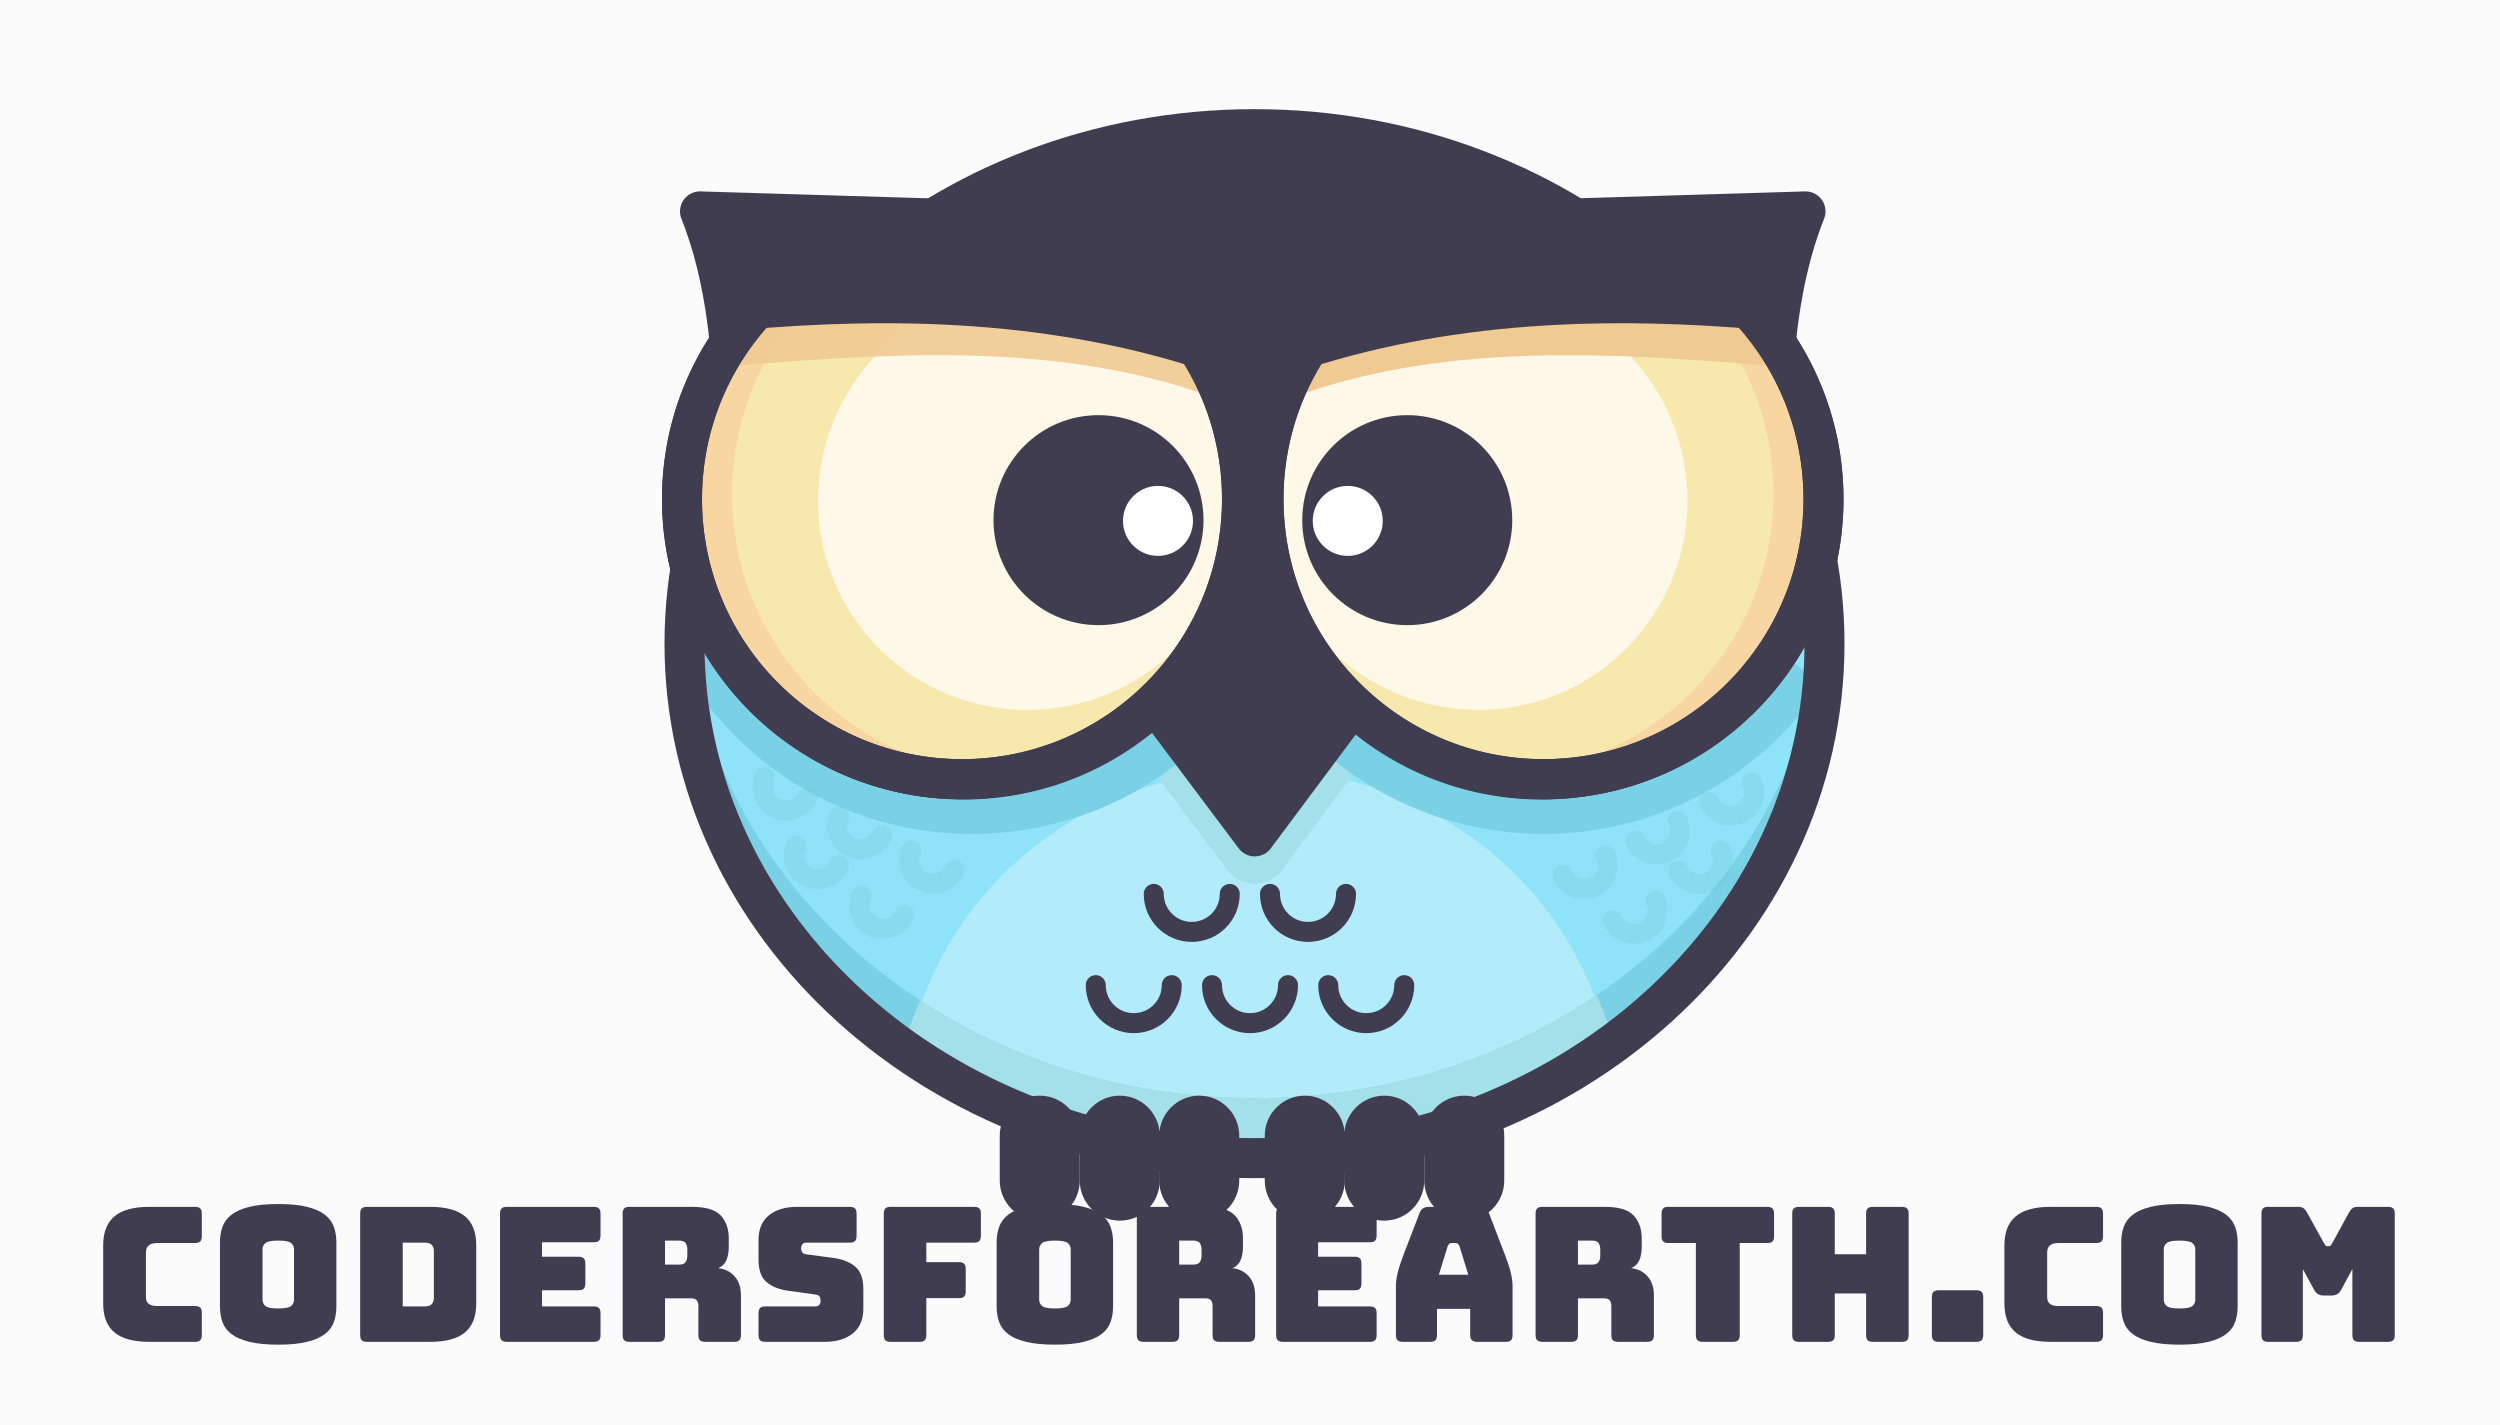
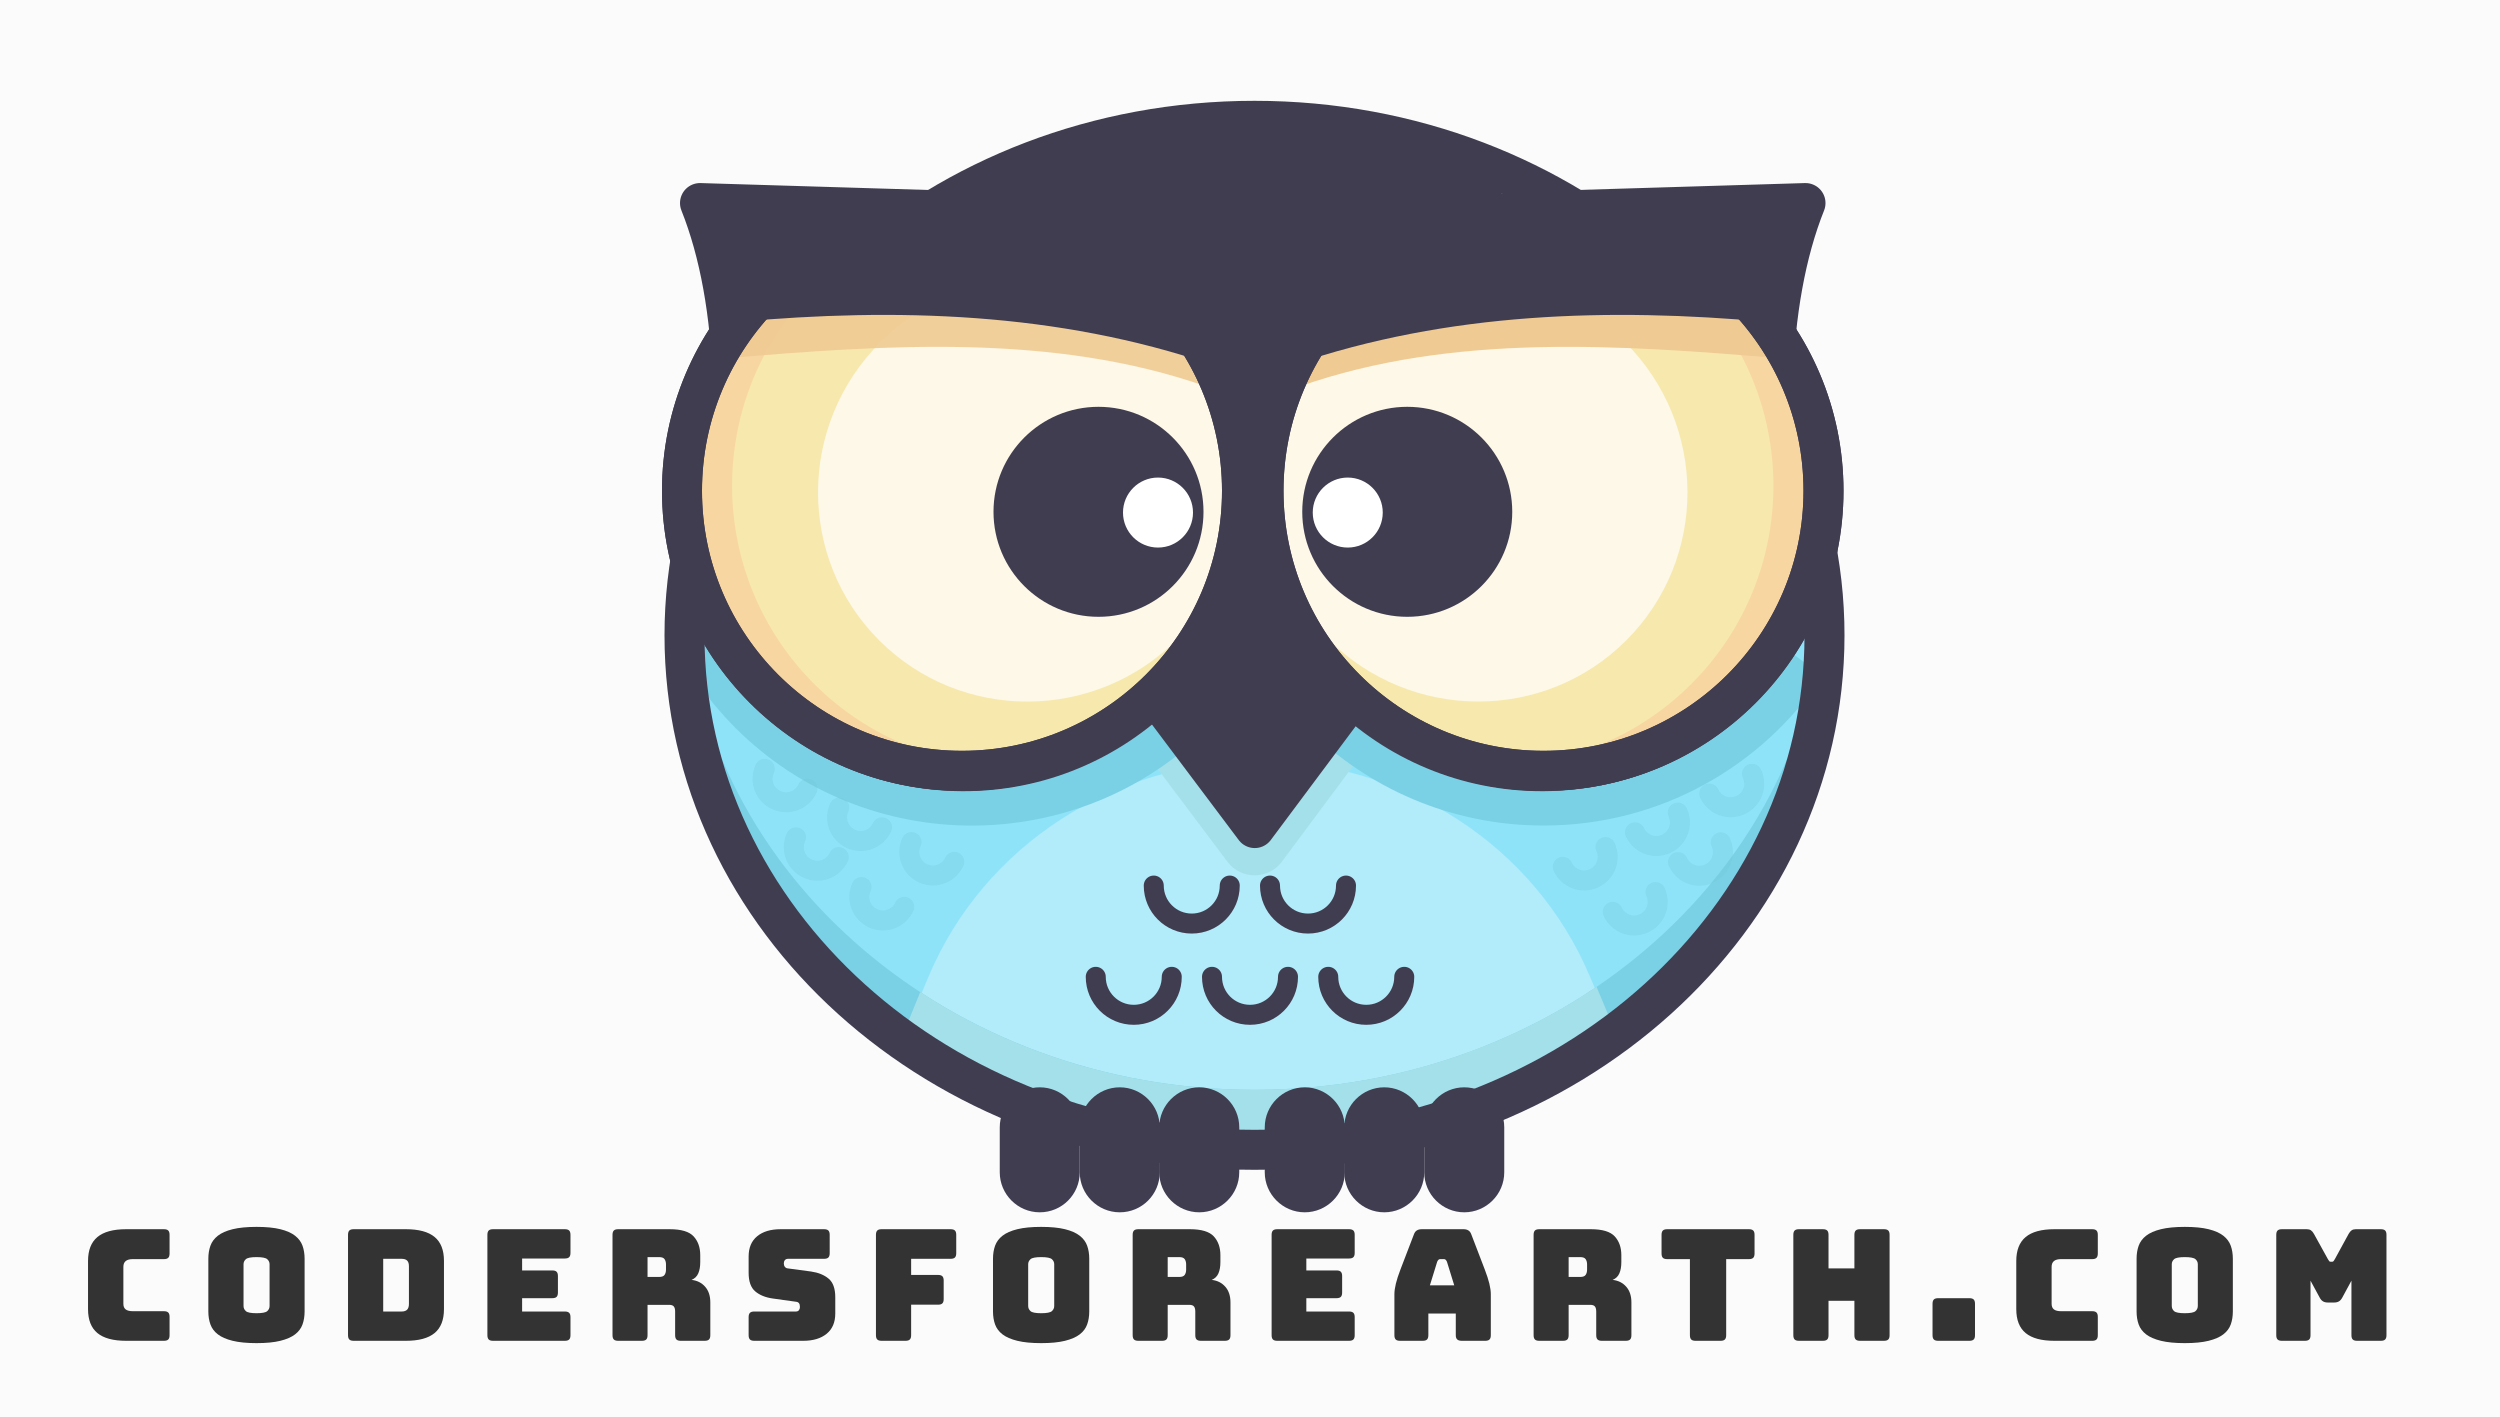
- <svg xmlns="http://www.w3.org/2000/svg" viewBox="0 230.041 1000 569.959" style="enable-background:new 0 0 1000 1000;">
+ <svg xmlns="http://www.w3.org/2000/svg" viewBox="0 233.375 1000 566.625" style="enable-background:new 0 0 1000 1000;">
  <defs>
    <style type="text/css">
	.st0{opacity:0.7;fill:#FFFFFF;}
	.st1{fill:#413D51;}
	.st2{fill:#8FE3F9;}
	.st3{fill:#B2EBF9;}
	.st4{fill:#A4E0EA;}
	.st5{fill:#7AD1E5;}
	.st6{fill:none;stroke:#413D51;stroke-width:16;stroke-linecap:round;stroke-linejoin:round;stroke-miterlimit:10;}
	.st7{fill:#F7E8AD;}
	.st8{fill:#F7D6A1;}
	.st9{fill:#EFCA92;}
	.st10{fill:#FFFFFF;}
	.st11{opacity:0.89;fill:#EFCA92;}
	.st12{fill:none;stroke:#413D51;stroke-width:8;stroke-linecap:round;stroke-linejoin:round;stroke-miterlimit:10;}
	.st13{opacity:0.31;fill:none;stroke:#72C8D6;stroke-width:8;stroke-linecap:round;stroke-linejoin:round;stroke-miterlimit:10;}
</style>
  </defs>
  <rect class="st0" width="1000" height="1000" />
  <g>
    <ellipse id="XMLID_2_" class="st2" cx="501.8" cy="487.5" rx="228" ry="205.8" />
    <ellipse id="XMLID_188_" class="st2" cx="501.8" cy="487.5" rx="228" ry="205.8" />
    <path id="XMLID_193_" class="st3" d="M507.8,689.3c52.1,0,100.1-15.3,138.5-41l-10.5-24.7c-22-51.9-74.2-85.8-132.1-85.8l0,0 c-57.9,0-110.1,33.9-132.1,85.8l-8.6,20.4C402.3,672.3,452.8,689.3,507.8,689.3z" />
    <path id="XMLID_189_" class="st4" d="M501.7,470.3l-43.6,64l32.9,43.8c5.4,7.2,16.3,7.2,21.7,0l32.6-43.8L501.7,470.3z" />
    <path id="XMLID_192_" class="st5" d="M501.8,669.3c-121.5,0-220.7-85.7-227.6-193.8c-0.3,4-0.4,8-0.4,12 c0,113.6,102.1,205.8,228,205.8s228-92.1,228-205.8c0-4-0.1-8-0.4-12C722.5,583.6,623.2,669.3,501.8,669.3z" />
    <path id="XMLID_76_" class="st4" d="M638.6,628.1c-38.1,25.8-85.5,41.2-136.8,41.2c-50,0-96.2-14.5-133.7-39.1l-5,12.3 c39.4,29.2,89.8,46.8,144.8,46.8c49.7,0,95.7-14.4,133.2-38.8c1.8-1.2,3.5-2.5,5.3-3.8L638.6,628.1z" />
    <path id="XMLID_186_" class="st5" d="M268.2,488.2c6.4,13.1,15,25.3,25.8,36.2c52.3,52.3,137.2,52.3,189.5,0 c43.8-43.8,50.9-110.3,21.5-161.5" />
    <path id="XMLID_185_" class="st5" d="M729,503.8c-24,36.1-65,59.8-111.6,59.8c-74,0-134-60-134-134c0-33,11.9-63.2,31.7-86.6" />
    <ellipse id="XMLID_75_" class="st6" cx="501.8" cy="487.5" rx="228" ry="205.8" />
    <polygon id="XMLID_74_" class="st1" points="501.7,442.3 458.1,506.3 501.9,564.6 545.4,506.3 &#09;" />
    <polygon id="XMLID_73_" class="st6" points="501.7,442.3 458.1,506.3 501.9,564.6 545.4,506.3 &#09;" />
    <path id="XMLID_72_" class="st1" d="M600.7,303.9c-30-14-64.1-21.9-100-21.9s-70,7.9-100,21.9v140.1h200V303.9z" />
    <g id="XMLID_58_">
      <path id="XMLID_71_" class="st1" d="M613.5,317.9l108.7-3.3c-15.7,39.3-17.8,98.4-4.1,163c-17.4,36.8-54.4,62.9-97.9,64.2l0,0 c-61.8,1.9-113.5-46.7-115.3-108.6l0,0C503,371.4,551.6,319.8,613.5,317.9z" />
      <path id="XMLID_70_" class="st6" d="M613.5,317.9l108.7-3.3c-15.7,39.3-17.8,98.4-4.1,163c-17.4,36.8-54.4,62.9-97.9,64.2l0,0 c-61.8,1.9-113.5-46.7-115.3-108.6l0,0C503,371.4,551.6,319.8,613.5,317.9z" />
      <circle id="XMLID_69_" class="st7" cx="617.4" cy="429.7" r="112" />
      <circle id="XMLID_5_" class="st7" cx="617.4" cy="429.7" r="112" />
      <path id="XMLID_86_" class="st8" d="M696.6,350.5c-21.5-21.5-49.7-32.4-77.9-32.8c21.2,4.1,41.5,14.3,57.9,30.8 c43.7,43.7,43.7,114.6,0,158.4c-22.2,22.2-51.4,33.1-80.4,32.8c35.3,6.8,73.1-3.5,100.4-30.8C740.3,465.1,740.3,394.2,696.6,350.5 z" />
      <ellipse id="XMLID_3_" transform="matrix(0.7071 -0.7071 0.7071 0.7071 -130.8246 543.5441)" class="st0" cx="590.7" cy="429.7" rx="84" ry="84.6" />
      <path id="XMLID_12_" class="st9" d="M711.4,376.6c-3.1-4-9.1-15-12.8-18.7c-44-43.4-114.9-43-158.3,1.1 c-8.6,8.7-15.5,18.5-20.6,29C581.4,366.3,649,371.5,711.4,376.6z" />
      <circle id="XMLID_68_" class="st6" cx="617.4" cy="429.7" r="112" />
      <circle id="XMLID_67_" class="st6" cx="617.4" cy="429.7" r="112" />
      <path id="XMLID_66_" class="st1" d="M706.7,362.1c-3.1-4-6.4-7.9-10.1-11.6c-43.7-43.7-114.6-43.7-158.4,0 c-8.7,8.7-15.6,18.4-20.8,28.8C579.4,358.1,644.3,356.5,706.7,362.1z" />
      <circle id="XMLID_57_" class="st1" cx="562.9" cy="438.1" r="42" />
      <circle id="XMLID_56_" class="st10" cx="539.1" cy="438.4" r="14" />
    </g>
    <g id="XMLID_26_">
      <path id="XMLID_89_" class="st1" d="M388.8,317.9L280,314.6c15.7,39.3,17.8,98.4,4.1,163c17.4,36.8,54.4,62.9,97.9,64.2l0,0 c61.8,1.9,113.5-46.7,115.3-108.6l0,0C499.2,371.4,450.6,319.8,388.8,317.9z" />
      <path id="XMLID_88_" class="st6" d="M388.8,317.9L280,314.6c15.7,39.3,17.8,98.4,4.1,163c17.4,36.8,54.4,62.9,97.9,64.2l0,0 c61.8,1.9,113.5-46.7,115.3-108.6l0,0C499.2,371.4,450.6,319.8,388.8,317.9z" />
      <circle id="XMLID_87_" class="st7" cx="384.8" cy="429.7" r="112" />
      <circle id="XMLID_84_" class="st7" cx="384.8" cy="429.7" r="112" />
      <path id="XMLID_65_" class="st8" d="M305.6,350.5c21.5-21.5,49.7-32.4,77.9-32.8c-21.2,4.1-41.5,14.3-57.9,30.8 c-43.7,43.7-43.7,114.6,0,158.4c22.2,22.2,51.4,33.1,80.4,32.8c-35.3,6.8-73.1-3.5-100.4-30.8 C261.9,465.1,261.9,394.2,305.6,350.5z" />
      <ellipse id="XMLID_64_" transform="matrix(0.7071 -0.7071 0.7071 0.7071 -183.3021 416.8521)" class="st0" cx="411.5" cy="429.7" rx="84.6" ry="84" />
      <path id="XMLID_63_" class="st11" d="M290.9,376.6c3.1-4,9.1-15,12.8-18.7c44-43.4,114.9-43,158.3,1.1c8.6,8.7,15.5,18.5,20.6,29 C420.8,366.3,353.2,371.5,290.9,376.6z" />
      <circle id="XMLID_62_" class="st6" cx="384.8" cy="429.7" r="112" />
      <circle id="XMLID_61_" class="st6" cx="384.8" cy="429.7" r="112" />
      <path id="XMLID_60_" class="st1" d="M295.6,362.1c3.1-4,6.4-7.9,10.1-11.6c43.7-43.7,114.6-43.7,158.4,0 c8.7,8.7,15.6,18.4,20.8,28.8C422.9,358.1,357.9,356.5,295.6,362.1z" />
      <circle id="XMLID_59_" class="st1" cx="439.4" cy="438.1" r="42" />
      <circle id="XMLID_37_" class="st10" cx="463.2" cy="438.4" r="14" />
    </g>
    <path id="XMLID_19_" class="st1" d="M447.9,718.3L447.9,718.3c-8.8,0-16-7.2-16-16v-18c0-8.8,7.2-16,16-16h0c8.8,0,16,7.2,16,16v18 C463.9,711.1,456.8,718.3,447.9,718.3z" />
    <path id="XMLID_17_" class="st1" d="M415.9,718.3L415.9,718.3c-8.8,0-16-7.2-16-16v-18c0-8.8,7.2-16,16-16h0c8.8,0,16,7.2,16,16v18 C431.9,711.1,424.8,718.3,415.9,718.3z" />
    <path id="XMLID_16_" class="st1" d="M479.7,718.3L479.7,718.3c-8.8,0-16-7.2-16-16v-18c0-8.8,7.2-16,16-16h0c8.8,0,16,7.2,16,16v18 C495.7,711.1,488.5,718.3,479.7,718.3z" />
    <path id="XMLID_15_" class="st1" d="M521.9,718.3L521.9,718.3c-8.8,0-16-7.2-16-16v-18c0-8.8,7.2-16,16-16h0c8.8,0,16,7.2,16,16v18 C537.9,711.1,530.7,718.3,521.9,718.3z" />
    <path id="XMLID_14_" class="st1" d="M553.7,718.3L553.7,718.3c-8.8,0-16-7.2-16-16v-18c0-8.8,7.2-16,16-16h0c8.8,0,16,7.2,16,16v18 C569.7,711.1,562.5,718.3,553.7,718.3z" />
    <path id="XMLID_13_" class="st1" d="M585.7,718.3L585.7,718.3c-8.8,0-16-7.2-16-16v-18c0-8.8,7.2-16,16-16h0c8.8,0,16,7.2,16,16v18 C601.7,711.1,594.5,718.3,585.7,718.3z" />
    <path id="XMLID_11_" class="st12" d="M491.9,587.6c0,8.4-6.8,15.2-15.2,15.2c-8.4,0-15.2-6.8-15.2-15.2" />
    <path id="XMLID_9_" class="st12" d="M538.4,587.6c0,8.4-6.8,15.2-15.2,15.2c-8.4,0-15.2-6.8-15.2-15.2" />
    <path id="XMLID_10_" class="st13" d="M323,548.8c-2.2,4.7-7.7,6.8-12.5,4.6s-6.8-7.7-4.6-12.5" />
    <path id="XMLID_1_" class="st13" d="M352.8,564.3c-2.2,4.7-7.7,6.8-12.5,4.6c-4.7-2.2-6.8-7.7-4.6-12.5" />
    <path id="XMLID_78_" class="st13" d="M335.5,576.2c-2.2,4.7-7.7,6.8-12.5,4.6c-4.7-2.2-6.8-7.7-4.6-12.5" />
    <path id="XMLID_77_" class="st13" d="M361.7,596.1c-2.2,4.7-7.7,6.8-12.5,4.6c-4.7-2.2-6.8-7.7-4.6-12.5" />
    <path id="XMLID_79_" class="st13" d="M381.7,578.1c-2.2,4.7-7.7,6.8-12.5,4.6c-4.7-2.2-6.8-7.7-4.6-12.5" />
    <path id="XMLID_85_" class="st13" d="M683.7,550.8c2.2,4.7,7.7,6.8,12.5,4.6s6.8-7.7,4.6-12.5" />
    <path id="XMLID_83_" class="st13" d="M654,566.3c2.2,4.7,7.7,6.8,12.5,4.6c4.7-2.2,6.8-7.7,4.6-12.5" />
    <path id="XMLID_82_" class="st13" d="M671.2,578.2c2.2,4.7,7.7,6.8,12.5,4.6c4.7-2.2,6.8-7.7,4.6-12.5" />
    <path id="XMLID_81_" class="st13" d="M645.1,598.1c2.2,4.7,7.7,6.8,12.5,4.6c4.7-2.2,6.8-7.7,4.6-12.5" />
    <path id="XMLID_80_" class="st13" d="M625.1,580.1c2.2,4.7,7.7,6.8,12.5,4.6c4.7-2.2,6.8-7.7,4.6-12.5" />
    <path id="XMLID_8_" class="st12" d="M468.7,624.1c0,8.4-6.8,15.2-15.2,15.2c-8.4,0-15.2-6.8-15.2-15.2" />
    <path id="XMLID_7_" class="st12" d="M515.2,624.1c0,8.4-6.8,15.2-15.2,15.2s-15.2-6.8-15.2-15.2" />
    <path id="XMLID_6_" class="st12" d="M561.7,624.1c0,8.4-6.8,15.2-15.2,15.2c-8.4,0-15.2-6.8-15.2-15.2" />
  </g>
-   <path d="M 78.025 766.779 L 59.725 766.779 Q 50.35 766.779 45.812 763.029 Q 41.275 759.279 41.275 751.479 L 41.275 728.154 Q 41.275 720.354 45.812 716.566 Q 50.35 712.779 59.725 712.779 L 78.025 712.779 Q 79.45 712.779 80.087 713.416 Q 80.725 714.054 80.725 715.479 L 80.725 724.554 Q 80.725 725.979 80.087 726.616 Q 79.45 727.254 78.025 727.254 L 62.95 727.254 Q 60.625 727.254 59.5 728.191 Q 58.375 729.129 58.375 731.004 L 58.375 748.854 Q 58.375 750.729 59.5 751.591 Q 60.625 752.454 62.95 752.454 L 78.025 752.454 Q 79.45 752.454 80.087 753.091 Q 80.725 753.729 80.725 755.154 L 80.725 764.079 Q 80.725 765.504 80.087 766.141 Q 79.45 766.779 78.025 766.779 Z" style="fill: rgb(65, 61, 81); white-space: pre;" />
-   <path d="M 134.554 752.604 Q 134.554 756.054 133.541 758.866 Q 132.529 761.679 129.941 763.666 Q 127.354 765.654 122.816 766.779 Q 118.279 767.904 111.304 767.904 Q 104.329 767.904 99.754 766.779 Q 95.179 765.654 92.591 763.666 Q 90.004 761.679 88.991 758.866 Q 87.979 756.054 87.979 752.604 L 87.979 727.029 Q 87.979 723.579 88.991 720.766 Q 90.004 717.954 92.591 715.929 Q 95.179 713.904 99.754 712.779 Q 104.329 711.654 111.304 711.654 Q 118.279 711.654 122.816 712.779 Q 127.354 713.904 129.941 715.929 Q 132.529 717.954 133.541 720.766 Q 134.554 723.579 134.554 727.029 Z M 105.004 749.904 Q 105.004 751.404 106.129 752.416 Q 107.254 753.429 111.304 753.429 Q 115.354 753.429 116.479 752.416 Q 117.604 751.404 117.604 749.904 L 117.604 729.729 Q 117.604 728.304 116.479 727.291 Q 115.354 726.279 111.304 726.279 Q 107.254 726.279 106.129 727.291 Q 105.004 728.304 105.004 729.729 Z" style="fill: rgb(65, 61, 81); white-space: pre;" />
-   <path d="M 172.045 766.779 L 146.77 766.779 Q 145.345 766.779 144.707 766.141 Q 144.07 765.504 144.07 764.079 L 144.07 715.479 Q 144.07 714.054 144.707 713.416 Q 145.345 712.779 146.77 712.779 L 172.045 712.779 Q 181.42 712.779 185.957 716.529 Q 190.495 720.279 190.495 728.079 L 190.495 751.479 Q 190.495 759.279 185.957 763.029 Q 181.42 766.779 172.045 766.779 Z M 161.095 727.104 L 161.095 752.604 L 170.02 752.604 Q 171.82 752.604 172.682 751.704 Q 173.545 750.804 173.545 748.929 L 173.545 730.704 Q 173.545 728.829 172.682 727.966 Q 171.82 727.104 170.02 727.104 Z" style="fill: rgb(65, 61, 81); white-space: pre;" />
-   <path d="M 237.508 766.779 L 202.708 766.779 Q 201.283 766.779 200.645 766.141 Q 200.008 765.504 200.008 764.079 L 200.008 715.479 Q 200.008 714.054 200.645 713.416 Q 201.283 712.779 202.708 712.779 L 237.508 712.779 Q 238.933 712.779 239.57 713.416 Q 240.208 714.054 240.208 715.479 L 240.208 724.254 Q 240.208 725.679 239.57 726.316 Q 238.933 726.954 237.508 726.954 L 216.808 726.954 L 216.808 732.729 L 231.433 732.729 Q 232.858 732.729 233.495 733.366 Q 234.133 734.004 234.133 735.429 L 234.133 743.454 Q 234.133 744.879 233.495 745.516 Q 232.858 746.154 231.433 746.154 L 216.808 746.154 L 216.808 752.604 L 237.508 752.604 Q 238.933 752.604 239.57 753.241 Q 240.208 753.879 240.208 755.304 L 240.208 764.079 Q 240.208 765.504 239.57 766.141 Q 238.933 766.779 237.508 766.779 Z" style="fill: rgb(65, 61, 81); white-space: pre;" />
-   <path d="M 266.005 726.279 L 266.005 735.879 L 271.63 735.879 Q 273.58 735.879 274.255 734.866 Q 274.93 733.854 274.93 732.354 L 274.93 729.804 Q 274.93 728.304 274.255 727.291 Q 273.58 726.279 271.63 726.279 Z M 263.305 766.779 L 251.755 766.779 Q 250.33 766.779 249.693 766.141 Q 249.055 765.504 249.055 764.079 L 249.055 715.479 Q 249.055 714.054 249.693 713.416 Q 250.33 712.779 251.755 712.779 L 276.73 712.779 Q 285.13 712.779 288.318 716.266 Q 291.505 719.754 291.505 725.304 L 291.505 728.754 Q 291.505 731.904 290.568 734.116 Q 289.63 736.329 287.305 737.304 Q 291.355 737.754 293.868 740.604 Q 296.38 743.454 296.38 748.179 L 296.38 764.079 Q 296.38 765.504 295.743 766.141 Q 295.105 766.779 293.68 766.779 L 282.055 766.779 Q 280.63 766.779 279.993 766.141 Q 279.355 765.504 279.355 764.079 L 279.355 752.604 Q 279.355 750.954 278.718 750.166 Q 278.08 749.379 276.505 749.379 L 266.005 749.379 L 266.005 764.079 Q 266.005 765.504 265.368 766.141 Q 264.73 766.779 263.305 766.779 Z" style="fill: rgb(65, 61, 81); white-space: pre;" />
-   <path d="M 329.809 766.779 L 306.109 766.779 Q 304.684 766.779 304.046 766.141 Q 303.409 765.504 303.409 764.079 L 303.409 755.304 Q 303.409 753.879 304.046 753.241 Q 304.684 752.604 306.109 752.604 L 326.284 752.604 Q 327.259 752.604 327.746 751.966 Q 328.234 751.329 328.234 750.429 Q 328.234 749.154 327.746 748.554 Q 327.259 747.954 326.284 747.879 L 315.034 746.304 Q 309.784 745.554 306.596 742.854 Q 303.409 740.154 303.409 733.854 L 303.409 725.979 Q 303.409 719.604 307.534 716.191 Q 311.659 712.779 318.934 712.779 L 339.934 712.779 Q 341.359 712.779 341.996 713.416 Q 342.634 714.054 342.634 715.479 L 342.634 724.404 Q 342.634 725.829 341.996 726.466 Q 341.359 727.104 339.934 727.104 L 322.459 727.104 Q 321.484 727.104 320.959 727.741 Q 320.434 728.379 320.434 729.354 Q 320.434 730.329 320.959 731.004 Q 321.484 731.679 322.459 731.754 L 333.634 733.254 Q 338.884 734.004 342.109 736.704 Q 345.334 739.404 345.334 745.704 L 345.334 753.579 Q 345.334 759.954 341.171 763.366 Q 337.009 766.779 329.809 766.779 Z" style="fill: rgb(65, 61, 81); white-space: pre;" />
-   <path d="M 367.834 766.779 L 356.209 766.779 Q 354.784 766.779 354.147 766.141 Q 353.509 765.504 353.509 764.079 L 353.509 715.479 Q 353.509 714.054 354.147 713.416 Q 354.784 712.779 356.209 712.779 L 389.659 712.779 Q 391.084 712.779 391.722 713.416 Q 392.359 714.054 392.359 715.479 L 392.359 724.404 Q 392.359 725.829 391.722 726.466 Q 391.084 727.104 389.659 727.104 L 370.534 727.104 L 370.534 734.904 L 383.584 734.904 Q 385.009 734.904 385.647 735.541 Q 386.284 736.179 386.284 737.604 L 386.284 746.604 Q 386.284 748.029 385.647 748.666 Q 385.009 749.304 383.584 749.304 L 370.534 749.304 L 370.534 764.079 Q 370.534 765.504 369.897 766.141 Q 369.259 766.779 367.834 766.779 Z" style="fill: rgb(65, 61, 81); white-space: pre;" />
-   <path d="M 445.229 752.604 Q 445.229 756.054 444.216 758.866 Q 443.204 761.679 440.616 763.666 Q 438.029 765.654 433.491 766.779 Q 428.954 767.904 421.979 767.904 Q 415.004 767.904 410.429 766.779 Q 405.854 765.654 403.266 763.666 Q 400.679 761.679 399.666 758.866 Q 398.654 756.054 398.654 752.604 L 398.654 727.029 Q 398.654 723.579 399.666 720.766 Q 400.679 717.954 403.266 715.929 Q 405.854 713.904 410.429 712.779 Q 415.004 711.654 421.979 711.654 Q 428.954 711.654 433.491 712.779 Q 438.029 713.904 440.616 715.929 Q 443.204 717.954 444.216 720.766 Q 445.229 723.579 445.229 727.029 Z M 415.679 749.904 Q 415.679 751.404 416.804 752.416 Q 417.929 753.429 421.979 753.429 Q 426.029 753.429 427.154 752.416 Q 428.279 751.404 428.279 749.904 L 428.279 729.729 Q 428.279 728.304 427.154 727.291 Q 426.029 726.279 421.979 726.279 Q 417.929 726.279 416.804 727.291 Q 415.679 728.304 415.679 729.729 Z" style="fill: rgb(65, 61, 81); white-space: pre;" />
-   <path d="M 471.679 726.279 L 471.679 735.879 L 477.304 735.879 Q 479.254 735.879 479.929 734.866 Q 480.604 733.854 480.604 732.354 L 480.604 729.804 Q 480.604 728.304 479.929 727.291 Q 479.254 726.279 477.304 726.279 Z M 468.979 766.779 L 457.429 766.779 Q 456.004 766.779 455.367 766.141 Q 454.729 765.504 454.729 764.079 L 454.729 715.479 Q 454.729 714.054 455.367 713.416 Q 456.004 712.779 457.429 712.779 L 482.404 712.779 Q 490.804 712.779 493.992 716.266 Q 497.179 719.754 497.179 725.304 L 497.179 728.754 Q 497.179 731.904 496.242 734.116 Q 495.304 736.329 492.979 737.304 Q 497.029 737.754 499.542 740.604 Q 502.054 743.454 502.054 748.179 L 502.054 764.079 Q 502.054 765.504 501.417 766.141 Q 500.779 766.779 499.354 766.779 L 487.729 766.779 Q 486.304 766.779 485.667 766.141 Q 485.029 765.504 485.029 764.079 L 485.029 752.604 Q 485.029 750.954 484.392 750.166 Q 483.754 749.379 482.179 749.379 L 471.679 749.379 L 471.679 764.079 Q 471.679 765.504 471.042 766.141 Q 470.404 766.779 468.979 766.779 Z" style="fill: rgb(65, 61, 81); white-space: pre;" />
-   <path d="M 547.948 766.779 L 513.148 766.779 Q 511.723 766.779 511.086 766.141 Q 510.448 765.504 510.448 764.079 L 510.448 715.479 Q 510.448 714.054 511.086 713.416 Q 511.723 712.779 513.148 712.779 L 547.948 712.779 Q 549.373 712.779 550.011 713.416 Q 550.648 714.054 550.648 715.479 L 550.648 724.254 Q 550.648 725.679 550.011 726.316 Q 549.373 726.954 547.948 726.954 L 527.248 726.954 L 527.248 732.729 L 541.873 732.729 Q 543.298 732.729 543.936 733.366 Q 544.573 734.004 544.573 735.429 L 544.573 743.454 Q 544.573 744.879 543.936 745.516 Q 543.298 746.154 541.873 746.154 L 527.248 746.154 L 527.248 752.604 L 547.948 752.604 Q 549.373 752.604 550.011 753.241 Q 550.648 753.879 550.648 755.304 L 550.648 764.079 Q 550.648 765.504 550.011 766.141 Q 549.373 766.779 547.948 766.779 Z" style="fill: rgb(65, 61, 81); white-space: pre;" />
-   <path d="M 579.071 728.529 L 575.546 739.929 L 587.321 739.929 L 583.796 728.529 Q 583.496 727.854 583.158 727.554 Q 582.821 727.254 582.371 727.254 L 580.496 727.254 Q 580.046 727.254 579.708 727.554 Q 579.371 727.854 579.071 728.529 Z M 574.796 764.079 Q 574.796 765.504 574.158 766.141 Q 573.521 766.779 572.096 766.779 L 561.071 766.779 Q 559.646 766.779 559.008 766.141 Q 558.371 765.504 558.371 764.079 L 558.371 744.279 Q 558.371 742.029 559.083 739.104 Q 559.796 736.179 561.296 732.279 L 567.821 715.254 Q 568.271 713.979 569.208 713.379 Q 570.146 712.779 571.646 712.779 L 591.821 712.779 Q 593.246 712.779 594.183 713.379 Q 595.121 713.979 595.571 715.254 L 602.096 732.279 Q 603.596 736.179 604.308 739.104 Q 605.021 742.029 605.021 744.279 L 605.021 764.079 Q 605.021 765.504 604.383 766.141 Q 603.746 766.779 602.321 766.779 L 590.996 766.779 Q 589.496 766.779 588.783 766.141 Q 588.071 765.504 588.071 764.079 L 588.071 753.579 L 574.796 753.579 Z" style="fill: rgb(65, 61, 81); white-space: pre;" />
-   <path d="M 631.181 726.279 L 631.181 735.879 L 636.806 735.879 Q 638.756 735.879 639.431 734.866 Q 640.106 733.854 640.106 732.354 L 640.106 729.804 Q 640.106 728.304 639.431 727.291 Q 638.756 726.279 636.806 726.279 Z M 628.481 766.779 L 616.931 766.779 Q 615.506 766.779 614.868 766.141 Q 614.231 765.504 614.231 764.079 L 614.231 715.479 Q 614.231 714.054 614.868 713.416 Q 615.506 712.779 616.931 712.779 L 641.906 712.779 Q 650.306 712.779 653.493 716.266 Q 656.681 719.754 656.681 725.304 L 656.681 728.754 Q 656.681 731.904 655.743 734.116 Q 654.806 736.329 652.481 737.304 Q 656.531 737.754 659.043 740.604 Q 661.556 743.454 661.556 748.179 L 661.556 764.079 Q 661.556 765.504 660.918 766.141 Q 660.281 766.779 658.856 766.779 L 647.231 766.779 Q 645.806 766.779 645.168 766.141 Q 644.531 765.504 644.531 764.079 L 644.531 752.604 Q 644.531 750.954 643.893 750.166 Q 643.256 749.379 641.681 749.379 L 631.181 749.379 L 631.181 764.079 Q 631.181 765.504 630.543 766.141 Q 629.906 766.779 628.481 766.779 Z" style="fill: rgb(65, 61, 81); white-space: pre;" />
-   <path d="M 693.2 766.779 L 681.05 766.779 Q 679.625 766.779 678.988 766.141 Q 678.35 765.504 678.35 764.079 L 678.35 727.254 L 667.325 727.254 Q 665.9 727.254 665.263 726.616 Q 664.625 725.979 664.625 724.554 L 664.625 715.479 Q 664.625 714.054 665.263 713.416 Q 665.9 712.779 667.325 712.779 L 706.925 712.779 Q 708.35 712.779 708.988 713.416 Q 709.625 714.054 709.625 715.479 L 709.625 724.554 Q 709.625 725.979 708.988 726.616 Q 708.35 727.254 706.925 727.254 L 695.9 727.254 L 695.9 764.079 Q 695.9 765.504 695.263 766.141 Q 694.625 766.779 693.2 766.779 Z" style="fill: rgb(65, 61, 81); white-space: pre;" />
-   <path d="M 731.213 766.779 L 719.588 766.779 Q 718.163 766.779 717.526 766.141 Q 716.888 765.504 716.888 764.079 L 716.888 715.479 Q 716.888 714.054 717.526 713.416 Q 718.163 712.779 719.588 712.779 L 731.213 712.779 Q 732.638 712.779 733.276 713.416 Q 733.913 714.054 733.913 715.479 L 733.913 731.754 L 746.438 731.754 L 746.438 715.479 Q 746.438 714.054 747.076 713.416 Q 747.713 712.779 749.138 712.779 L 760.763 712.779 Q 762.188 712.779 762.826 713.416 Q 763.463 714.054 763.463 715.479 L 763.463 764.079 Q 763.463 765.504 762.826 766.141 Q 762.188 766.779 760.763 766.779 L 749.138 766.779 Q 747.713 766.779 747.076 766.141 Q 746.438 765.504 746.438 764.079 L 746.438 747.429 L 733.913 747.429 L 733.913 764.079 Q 733.913 765.504 733.276 766.141 Q 732.638 766.779 731.213 766.779 Z" style="fill: rgb(65, 61, 81); white-space: pre;" />
-   <path d="M 790.595 766.779 L 775.445 766.779 Q 774.02 766.779 773.382 766.141 Q 772.745 765.504 772.745 764.079 L 772.745 748.854 Q 772.745 747.429 773.382 746.791 Q 774.02 746.154 775.445 746.154 L 790.595 746.154 Q 792.02 746.154 792.657 746.791 Q 793.295 747.429 793.295 748.854 L 793.295 764.079 Q 793.295 765.504 792.657 766.141 Q 792.02 766.779 790.595 766.779 Z" style="fill: rgb(65, 61, 81); white-space: pre;" />
-   <path d="M 838.517 766.779 L 820.217 766.779 Q 810.842 766.779 806.305 763.029 Q 801.767 759.279 801.767 751.479 L 801.767 728.154 Q 801.767 720.354 806.305 716.566 Q 810.842 712.779 820.217 712.779 L 838.517 712.779 Q 839.942 712.779 840.58 713.416 Q 841.217 714.054 841.217 715.479 L 841.217 724.554 Q 841.217 725.979 840.58 726.616 Q 839.942 727.254 838.517 727.254 L 823.442 727.254 Q 821.117 727.254 819.992 728.191 Q 818.867 729.129 818.867 731.004 L 818.867 748.854 Q 818.867 750.729 819.992 751.591 Q 821.117 752.454 823.442 752.454 L 838.517 752.454 Q 839.942 752.454 840.58 753.091 Q 841.217 753.729 841.217 755.154 L 841.217 764.079 Q 841.217 765.504 840.58 766.141 Q 839.942 766.779 838.517 766.779 Z" style="fill: rgb(65, 61, 81); white-space: pre;" />
-   <path d="M 895.061 752.604 Q 895.061 756.054 894.049 758.866 Q 893.036 761.679 890.449 763.666 Q 887.861 765.654 883.324 766.779 Q 878.786 767.904 871.811 767.904 Q 864.836 767.904 860.261 766.779 Q 855.686 765.654 853.099 763.666 Q 850.511 761.679 849.499 758.866 Q 848.486 756.054 848.486 752.604 L 848.486 727.029 Q 848.486 723.579 849.499 720.766 Q 850.511 717.954 853.099 715.929 Q 855.686 713.904 860.261 712.779 Q 864.836 711.654 871.811 711.654 Q 878.786 711.654 883.324 712.779 Q 887.861 713.904 890.449 715.929 Q 893.036 717.954 894.049 720.766 Q 895.061 723.579 895.061 727.029 Z M 865.511 749.904 Q 865.511 751.404 866.636 752.416 Q 867.761 753.429 871.811 753.429 Q 875.861 753.429 876.986 752.416 Q 878.111 751.404 878.111 749.904 L 878.111 729.729 Q 878.111 728.304 876.986 727.291 Q 875.861 726.279 871.811 726.279 Q 867.761 726.279 866.636 727.291 Q 865.511 728.304 865.511 729.729 Z" style="fill: rgb(65, 61, 81); white-space: pre;" />
-   <path d="M 918.453 766.779 L 907.278 766.779 Q 905.853 766.779 905.215 766.141 Q 904.578 765.504 904.578 764.079 L 904.578 715.479 Q 904.578 714.054 905.215 713.416 Q 905.853 712.779 907.278 712.779 L 919.353 712.779 Q 920.553 712.779 921.34 713.304 Q 922.128 713.829 922.803 715.029 L 929.553 727.254 Q 929.928 727.929 930.19 728.229 Q 930.453 728.529 930.903 728.529 L 931.578 728.529 Q 932.028 728.529 932.29 728.229 Q 932.553 727.929 932.928 727.254 L 939.603 715.029 Q 940.278 713.829 941.065 713.304 Q 941.853 712.779 943.053 712.779 L 955.203 712.779 Q 956.628 712.779 957.265 713.416 Q 957.903 714.054 957.903 715.479 L 957.903 764.079 Q 957.903 765.504 957.265 766.141 Q 956.628 766.779 955.203 766.779 L 943.653 766.779 Q 942.228 766.779 941.59 766.141 Q 940.953 765.504 940.953 764.079 L 940.953 737.679 L 936.528 745.854 Q 935.853 747.129 934.915 747.691 Q 933.978 748.254 932.553 748.254 L 929.553 748.254 Q 928.128 748.254 927.19 747.691 Q 926.253 747.129 925.578 745.854 L 921.153 737.679 L 921.153 764.079 Q 921.153 765.504 920.515 766.141 Q 919.878 766.779 918.453 766.779 Z" style="fill: rgb(65, 61, 81); white-space: pre;" />
+   <path d="M 65.593 769.698 L 50.465 769.698 Q 42.715 769.698 38.964 766.598 Q 35.213 763.498 35.213 757.05 L 35.213 737.768 Q 35.213 731.32 38.964 728.189 Q 42.715 725.058 50.465 725.058 L 65.593 725.058 Q 66.771 725.058 67.298 725.585 Q 67.825 726.112 67.825 727.29 L 67.825 734.792 Q 67.825 735.97 67.298 736.497 Q 66.771 737.024 65.593 737.024 L 53.131 737.024 Q 51.209 737.024 50.279 737.799 Q 49.349 738.574 49.349 740.124 L 49.349 754.88 Q 49.349 756.43 50.279 757.143 Q 51.209 757.856 53.131 757.856 L 65.593 757.856 Q 66.771 757.856 67.298 758.383 Q 67.825 758.91 67.825 760.088 L 67.825 767.466 Q 67.825 768.644 67.298 769.171 Q 66.771 769.698 65.593 769.698 Z" style="fill: rgb(51, 51, 51); white-space: pre;" />
+   <path d="M 121.84 757.98 Q 121.84 760.832 121.003 763.157 Q 120.166 765.482 118.027 767.125 Q 115.888 768.768 112.137 769.698 Q 108.386 770.628 102.62 770.628 Q 96.854 770.628 93.072 769.698 Q 89.29 768.768 87.151 767.125 Q 85.012 765.482 84.175 763.157 Q 83.338 760.832 83.338 757.98 L 83.338 736.838 Q 83.338 733.986 84.175 731.661 Q 85.012 729.336 87.151 727.662 Q 89.29 725.988 93.072 725.058 Q 96.854 724.128 102.62 724.128 Q 108.386 724.128 112.137 725.058 Q 115.888 725.988 118.027 727.662 Q 120.166 729.336 121.003 731.661 Q 121.84 733.986 121.84 736.838 Z M 97.412 755.748 Q 97.412 756.988 98.342 757.825 Q 99.272 758.662 102.62 758.662 Q 105.968 758.662 106.898 757.825 Q 107.828 756.988 107.828 755.748 L 107.828 739.07 Q 107.828 737.892 106.898 737.055 Q 105.968 736.218 102.62 736.218 Q 99.272 736.218 98.342 737.055 Q 97.412 737.892 97.412 739.07 Z" style="fill: rgb(51, 51, 51); white-space: pre;" />
+   <path d="M 162.334 769.698 L 141.44 769.698 Q 140.262 769.698 139.735 769.171 Q 139.208 768.644 139.208 767.466 L 139.208 727.29 Q 139.208 726.112 139.735 725.585 Q 140.262 725.058 141.44 725.058 L 162.334 725.058 Q 170.084 725.058 173.835 728.158 Q 177.586 731.258 177.586 737.706 L 177.586 757.05 Q 177.586 763.498 173.835 766.598 Q 170.084 769.698 162.334 769.698 Z M 153.282 736.9 L 153.282 757.98 L 160.66 757.98 Q 162.148 757.98 162.861 757.236 Q 163.574 756.492 163.574 754.942 L 163.574 739.876 Q 163.574 738.326 162.861 737.613 Q 162.148 736.9 160.66 736.9 Z" style="fill: rgb(51, 51, 51); white-space: pre;" />
+   <path d="M 225.958 769.698 L 197.19 769.698 Q 196.012 769.698 195.485 769.171 Q 194.958 768.644 194.958 767.466 L 194.958 727.29 Q 194.958 726.112 195.485 725.585 Q 196.012 725.058 197.19 725.058 L 225.958 725.058 Q 227.136 725.058 227.663 725.585 Q 228.19 726.112 228.19 727.29 L 228.19 734.544 Q 228.19 735.722 227.663 736.249 Q 227.136 736.776 225.958 736.776 L 208.846 736.776 L 208.846 741.55 L 220.936 741.55 Q 222.114 741.55 222.641 742.077 Q 223.168 742.604 223.168 743.782 L 223.168 750.416 Q 223.168 751.594 222.641 752.121 Q 222.114 752.648 220.936 752.648 L 208.846 752.648 L 208.846 757.98 L 225.958 757.98 Q 227.136 757.98 227.663 758.507 Q 228.19 759.034 228.19 760.212 L 228.19 767.466 Q 228.19 768.644 227.663 769.171 Q 227.136 769.698 225.958 769.698 Z" style="fill: rgb(51, 51, 51); white-space: pre;" />
+   <path d="M 259.017 736.218 L 259.017 744.154 L 263.667 744.154 Q 265.279 744.154 265.837 743.317 Q 266.395 742.48 266.395 741.24 L 266.395 739.132 Q 266.395 737.892 265.837 737.055 Q 265.279 736.218 263.667 736.218 Z M 256.785 769.698 L 247.237 769.698 Q 246.059 769.698 245.532 769.171 Q 245.005 768.644 245.005 767.466 L 245.005 727.29 Q 245.005 726.112 245.532 725.585 Q 246.059 725.058 247.237 725.058 L 267.883 725.058 Q 274.827 725.058 277.462 727.941 Q 280.097 730.824 280.097 735.412 L 280.097 738.264 Q 280.097 740.868 279.322 742.697 Q 278.547 744.526 276.625 745.332 Q 279.973 745.704 282.05 748.06 Q 284.127 750.416 284.127 754.322 L 284.127 767.466 Q 284.127 768.644 283.6 769.171 Q 283.073 769.698 281.895 769.698 L 272.285 769.698 Q 271.107 769.698 270.58 769.171 Q 270.053 768.644 270.053 767.466 L 270.053 757.98 Q 270.053 756.616 269.526 755.965 Q 268.999 755.314 267.697 755.314 L 259.017 755.314 L 259.017 767.466 Q 259.017 768.644 258.49 769.171 Q 257.963 769.698 256.785 769.698 Z" style="fill: rgb(51, 51, 51); white-space: pre;" />
+   <path d="M 321.275 769.698 L 301.683 769.698 Q 300.505 769.698 299.978 769.171 Q 299.451 768.644 299.451 767.466 L 299.451 760.212 Q 299.451 759.034 299.978 758.507 Q 300.505 757.98 301.683 757.98 L 318.361 757.98 Q 319.167 757.98 319.57 757.453 Q 319.973 756.926 319.973 756.182 Q 319.973 755.128 319.57 754.632 Q 319.167 754.136 318.361 754.074 L 309.061 752.772 Q 304.721 752.152 302.086 749.92 Q 299.451 747.688 299.451 742.48 L 299.451 735.97 Q 299.451 730.7 302.861 727.879 Q 306.271 725.058 312.285 725.058 L 329.645 725.058 Q 330.823 725.058 331.35 725.585 Q 331.877 726.112 331.877 727.29 L 331.877 734.668 Q 331.877 735.846 331.35 736.373 Q 330.823 736.9 329.645 736.9 L 315.199 736.9 Q 314.393 736.9 313.959 737.427 Q 313.525 737.954 313.525 738.76 Q 313.525 739.566 313.959 740.124 Q 314.393 740.682 315.199 740.744 L 324.437 741.984 Q 328.777 742.604 331.443 744.836 Q 334.109 747.068 334.109 752.276 L 334.109 758.786 Q 334.109 764.056 330.668 766.877 Q 327.227 769.698 321.275 769.698 Z" style="fill: rgb(51, 51, 51); white-space: pre;" />
+   <path d="M 362.222 769.698 L 352.612 769.698 Q 351.434 769.698 350.907 769.171 Q 350.38 768.644 350.38 767.466 L 350.38 727.29 Q 350.38 726.112 350.907 725.585 Q 351.434 725.058 352.612 725.058 L 380.264 725.058 Q 381.442 725.058 381.969 725.585 Q 382.496 726.112 382.496 727.29 L 382.496 734.668 Q 382.496 735.846 381.969 736.373 Q 381.442 736.9 380.264 736.9 L 364.454 736.9 L 364.454 743.348 L 375.242 743.348 Q 376.42 743.348 376.947 743.875 Q 377.474 744.402 377.474 745.58 L 377.474 753.02 Q 377.474 754.198 376.947 754.725 Q 376.42 755.252 375.242 755.252 L 364.454 755.252 L 364.454 767.466 Q 364.454 768.644 363.927 769.171 Q 363.4 769.698 362.222 769.698 Z" style="fill: rgb(51, 51, 51); white-space: pre;" />
+   <path d="M 435.7 757.98 Q 435.7 760.832 434.863 763.157 Q 434.026 765.482 431.887 767.125 Q 429.748 768.768 425.997 769.698 Q 422.246 770.628 416.48 770.628 Q 410.714 770.628 406.932 769.698 Q 403.15 768.768 401.011 767.125 Q 398.872 765.482 398.035 763.157 Q 397.198 760.832 397.198 757.98 L 397.198 736.838 Q 397.198 733.986 398.035 731.661 Q 398.872 729.336 401.011 727.662 Q 403.15 725.988 406.932 725.058 Q 410.714 724.128 416.48 724.128 Q 422.246 724.128 425.997 725.058 Q 429.748 725.988 431.887 727.662 Q 434.026 729.336 434.863 731.661 Q 435.7 733.986 435.7 736.838 Z M 411.272 755.748 Q 411.272 756.988 412.202 757.825 Q 413.132 758.662 416.48 758.662 Q 419.828 758.662 420.758 757.825 Q 421.688 756.988 421.688 755.748 L 421.688 739.07 Q 421.688 737.892 420.758 737.055 Q 419.828 736.218 416.48 736.218 Q 413.132 736.218 412.202 737.055 Q 411.272 737.892 411.272 739.07 Z" style="fill: rgb(51, 51, 51); white-space: pre;" />
+   <path d="M 467.079 736.218 L 467.079 744.154 L 471.729 744.154 Q 473.341 744.154 473.899 743.317 Q 474.457 742.48 474.457 741.24 L 474.457 739.132 Q 474.457 737.892 473.899 737.055 Q 473.341 736.218 471.729 736.218 Z M 464.847 769.698 L 455.299 769.698 Q 454.121 769.698 453.594 769.171 Q 453.067 768.644 453.067 767.466 L 453.067 727.29 Q 453.067 726.112 453.594 725.585 Q 454.121 725.058 455.299 725.058 L 475.945 725.058 Q 482.889 725.058 485.524 727.941 Q 488.159 730.824 488.159 735.412 L 488.159 738.264 Q 488.159 740.868 487.384 742.697 Q 486.609 744.526 484.687 745.332 Q 488.035 745.704 490.112 748.06 Q 492.189 750.416 492.189 754.322 L 492.189 767.466 Q 492.189 768.644 491.662 769.171 Q 491.135 769.698 489.957 769.698 L 480.347 769.698 Q 479.169 769.698 478.642 769.171 Q 478.115 768.644 478.115 767.466 L 478.115 757.98 Q 478.115 756.616 477.588 755.965 Q 477.061 755.314 475.759 755.314 L 467.079 755.314 L 467.079 767.466 Q 467.079 768.644 466.552 769.171 Q 466.025 769.698 464.847 769.698 Z" style="fill: rgb(51, 51, 51); white-space: pre;" />
+   <path d="M 539.645 769.698 L 510.877 769.698 Q 509.699 769.698 509.172 769.171 Q 508.645 768.644 508.645 767.466 L 508.645 727.29 Q 508.645 726.112 509.172 725.585 Q 509.699 725.058 510.877 725.058 L 539.645 725.058 Q 540.823 725.058 541.35 725.585 Q 541.877 726.112 541.877 727.29 L 541.877 734.544 Q 541.877 735.722 541.35 736.249 Q 540.823 736.776 539.645 736.776 L 522.533 736.776 L 522.533 741.55 L 534.623 741.55 Q 535.801 741.55 536.328 742.077 Q 536.855 742.604 536.855 743.782 L 536.855 750.416 Q 536.855 751.594 536.328 752.121 Q 535.801 752.648 534.623 752.648 L 522.533 752.648 L 522.533 757.98 L 539.645 757.98 Q 540.823 757.98 541.35 758.507 Q 541.877 759.034 541.877 760.212 L 541.877 767.466 Q 541.877 768.644 541.35 769.171 Q 540.823 769.698 539.645 769.698 Z" style="fill: rgb(51, 51, 51); white-space: pre;" />
+   <path d="M 574.874 738.078 L 571.96 747.502 L 581.694 747.502 L 578.78 738.078 Q 578.532 737.52 578.253 737.272 Q 577.974 737.024 577.602 737.024 L 576.052 737.024 Q 575.68 737.024 575.401 737.272 Q 575.122 737.52 574.874 738.078 Z M 571.34 767.466 Q 571.34 768.644 570.813 769.171 Q 570.286 769.698 569.108 769.698 L 559.994 769.698 Q 558.816 769.698 558.289 769.171 Q 557.762 768.644 557.762 767.466 L 557.762 751.098 Q 557.762 749.238 558.351 746.82 Q 558.94 744.402 560.18 741.178 L 565.574 727.104 Q 565.946 726.05 566.721 725.554 Q 567.496 725.058 568.736 725.058 L 585.414 725.058 Q 586.592 725.058 587.367 725.554 Q 588.142 726.05 588.514 727.104 L 593.908 741.178 Q 595.148 744.402 595.737 746.82 Q 596.326 749.238 596.326 751.098 L 596.326 767.466 Q 596.326 768.644 595.799 769.171 Q 595.272 769.698 594.094 769.698 L 584.732 769.698 Q 583.492 769.698 582.903 769.171 Q 582.314 768.644 582.314 767.466 L 582.314 758.786 L 571.34 758.786 Z" style="fill: rgb(51, 51, 51); white-space: pre;" />
+   <path d="M 627.454 736.218 L 627.454 744.154 L 632.104 744.154 Q 633.716 744.154 634.274 743.317 Q 634.832 742.48 634.832 741.24 L 634.832 739.132 Q 634.832 737.892 634.274 737.055 Q 633.716 736.218 632.104 736.218 Z M 625.222 769.698 L 615.674 769.698 Q 614.496 769.698 613.969 769.171 Q 613.442 768.644 613.442 767.466 L 613.442 727.29 Q 613.442 726.112 613.969 725.585 Q 614.496 725.058 615.674 725.058 L 636.32 725.058 Q 643.264 725.058 645.899 727.941 Q 648.534 730.824 648.534 735.412 L 648.534 738.264 Q 648.534 740.868 647.759 742.697 Q 646.984 744.526 645.062 745.332 Q 648.41 745.704 650.487 748.06 Q 652.564 750.416 652.564 754.322 L 652.564 767.466 Q 652.564 768.644 652.037 769.171 Q 651.51 769.698 650.332 769.698 L 640.722 769.698 Q 639.544 769.698 639.017 769.171 Q 638.49 768.644 638.49 767.466 L 638.49 757.98 Q 638.49 756.616 637.963 755.965 Q 637.436 755.314 636.134 755.314 L 627.454 755.314 L 627.454 767.466 Q 627.454 768.644 626.927 769.171 Q 626.4 769.698 625.222 769.698 Z" style="fill: rgb(51, 51, 51); white-space: pre;" />
+   <path d="M 688.241 769.698 L 678.197 769.698 Q 677.019 769.698 676.492 769.171 Q 675.965 768.644 675.965 767.466 L 675.965 737.024 L 666.851 737.024 Q 665.673 737.024 665.146 736.497 Q 664.619 735.97 664.619 734.792 L 664.619 727.29 Q 664.619 726.112 665.146 725.585 Q 665.673 725.058 666.851 725.058 L 699.587 725.058 Q 700.765 725.058 701.292 725.585 Q 701.819 726.112 701.819 727.29 L 701.819 734.792 Q 701.819 735.97 701.292 736.497 Q 700.765 737.024 699.587 737.024 L 690.473 737.024 L 690.473 767.466 Q 690.473 768.644 689.946 769.171 Q 689.419 769.698 688.241 769.698 Z" style="fill: rgb(51, 51, 51); white-space: pre;" />
+   <path d="M 729.175 769.698 L 719.565 769.698 Q 718.387 769.698 717.86 769.171 Q 717.333 768.644 717.333 767.466 L 717.333 727.29 Q 717.333 726.112 717.86 725.585 Q 718.387 725.058 719.565 725.058 L 729.175 725.058 Q 730.353 725.058 730.88 725.585 Q 731.407 726.112 731.407 727.29 L 731.407 740.744 L 741.761 740.744 L 741.761 727.29 Q 741.761 726.112 742.288 725.585 Q 742.815 725.058 743.993 725.058 L 753.603 725.058 Q 754.781 725.058 755.308 725.585 Q 755.835 726.112 755.835 727.29 L 755.835 767.466 Q 755.835 768.644 755.308 769.171 Q 754.781 769.698 753.603 769.698 L 743.993 769.698 Q 742.815 769.698 742.288 769.171 Q 741.761 768.644 741.761 767.466 L 741.761 753.702 L 731.407 753.702 L 731.407 767.466 Q 731.407 768.644 730.88 769.171 Q 730.353 769.698 729.175 769.698 Z" style="fill: rgb(51, 51, 51); white-space: pre;" />
+   <path d="M 787.768 769.698 L 775.244 769.698 Q 774.066 769.698 773.539 769.171 Q 773.012 768.644 773.012 767.466 L 773.012 754.88 Q 773.012 753.702 773.539 753.175 Q 774.066 752.648 775.244 752.648 L 787.768 752.648 Q 788.946 752.648 789.473 753.175 Q 790 753.702 790 754.88 L 790 767.466 Q 790 768.644 789.473 769.171 Q 788.946 769.698 787.768 769.698 Z" style="fill: rgb(51, 51, 51); white-space: pre;" />
+   <path d="M 836.89 769.698 L 821.762 769.698 Q 814.012 769.698 810.261 766.598 Q 806.51 763.498 806.51 757.05 L 806.51 737.768 Q 806.51 731.32 810.261 728.189 Q 814.012 725.058 821.762 725.058 L 836.89 725.058 Q 838.068 725.058 838.595 725.585 Q 839.122 726.112 839.122 727.29 L 839.122 734.792 Q 839.122 735.97 838.595 736.497 Q 838.068 737.024 836.89 737.024 L 824.428 737.024 Q 822.506 737.024 821.576 737.799 Q 820.646 738.574 820.646 740.124 L 820.646 754.88 Q 820.646 756.43 821.576 757.143 Q 822.506 757.856 824.428 757.856 L 836.89 757.856 Q 838.068 757.856 838.595 758.383 Q 839.122 758.91 839.122 760.088 L 839.122 767.466 Q 839.122 768.644 838.595 769.171 Q 838.068 769.698 836.89 769.698 Z" style="fill: rgb(51, 51, 51); white-space: pre;" />
+   <path d="M 893.137 757.98 Q 893.137 760.832 892.3 763.157 Q 891.463 765.482 889.324 767.125 Q 887.185 768.768 883.434 769.698 Q 879.683 770.628 873.917 770.628 Q 868.151 770.628 864.369 769.698 Q 860.587 768.768 858.448 767.125 Q 856.309 765.482 855.472 763.157 Q 854.635 760.832 854.635 757.98 L 854.635 736.838 Q 854.635 733.986 855.472 731.661 Q 856.309 729.336 858.448 727.662 Q 860.587 725.988 864.369 725.058 Q 868.151 724.128 873.917 724.128 Q 879.683 724.128 883.434 725.058 Q 887.185 725.988 889.324 727.662 Q 891.463 729.336 892.3 731.661 Q 893.137 733.986 893.137 736.838 Z M 868.709 755.748 Q 868.709 756.988 869.639 757.825 Q 870.569 758.662 873.917 758.662 Q 877.265 758.662 878.195 757.825 Q 879.125 756.988 879.125 755.748 L 879.125 739.07 Q 879.125 737.892 878.195 737.055 Q 877.265 736.218 873.917 736.218 Q 870.569 736.218 869.639 737.055 Q 868.709 737.892 868.709 739.07 Z" style="fill: rgb(51, 51, 51); white-space: pre;" />
+   <path d="M 921.975 769.698 L 912.737 769.698 Q 911.559 769.698 911.032 769.171 Q 910.505 768.644 910.505 767.466 L 910.505 727.29 Q 910.505 726.112 911.032 725.585 Q 911.559 725.058 912.737 725.058 L 922.719 725.058 Q 923.711 725.058 924.362 725.492 Q 925.013 725.926 925.571 726.918 L 931.151 737.024 Q 931.461 737.582 931.678 737.83 Q 931.895 738.078 932.267 738.078 L 932.825 738.078 Q 933.197 738.078 933.414 737.83 Q 933.631 737.582 933.941 737.024 L 939.459 726.918 Q 940.017 725.926 940.668 725.492 Q 941.319 725.058 942.311 725.058 L 952.355 725.058 Q 953.533 725.058 954.06 725.585 Q 954.587 726.112 954.587 727.29 L 954.587 767.466 Q 954.587 768.644 954.06 769.171 Q 953.533 769.698 952.355 769.698 L 942.807 769.698 Q 941.629 769.698 941.102 769.171 Q 940.575 768.644 940.575 767.466 L 940.575 745.642 L 936.917 752.4 Q 936.359 753.454 935.584 753.919 Q 934.809 754.384 933.631 754.384 L 931.151 754.384 Q 929.973 754.384 929.198 753.919 Q 928.423 753.454 927.865 752.4 L 924.207 745.642 L 924.207 767.466 Q 924.207 768.644 923.68 769.171 Q 923.153 769.698 921.975 769.698 Z" style="fill: rgb(51, 51, 51); white-space: pre;" />
</svg>
